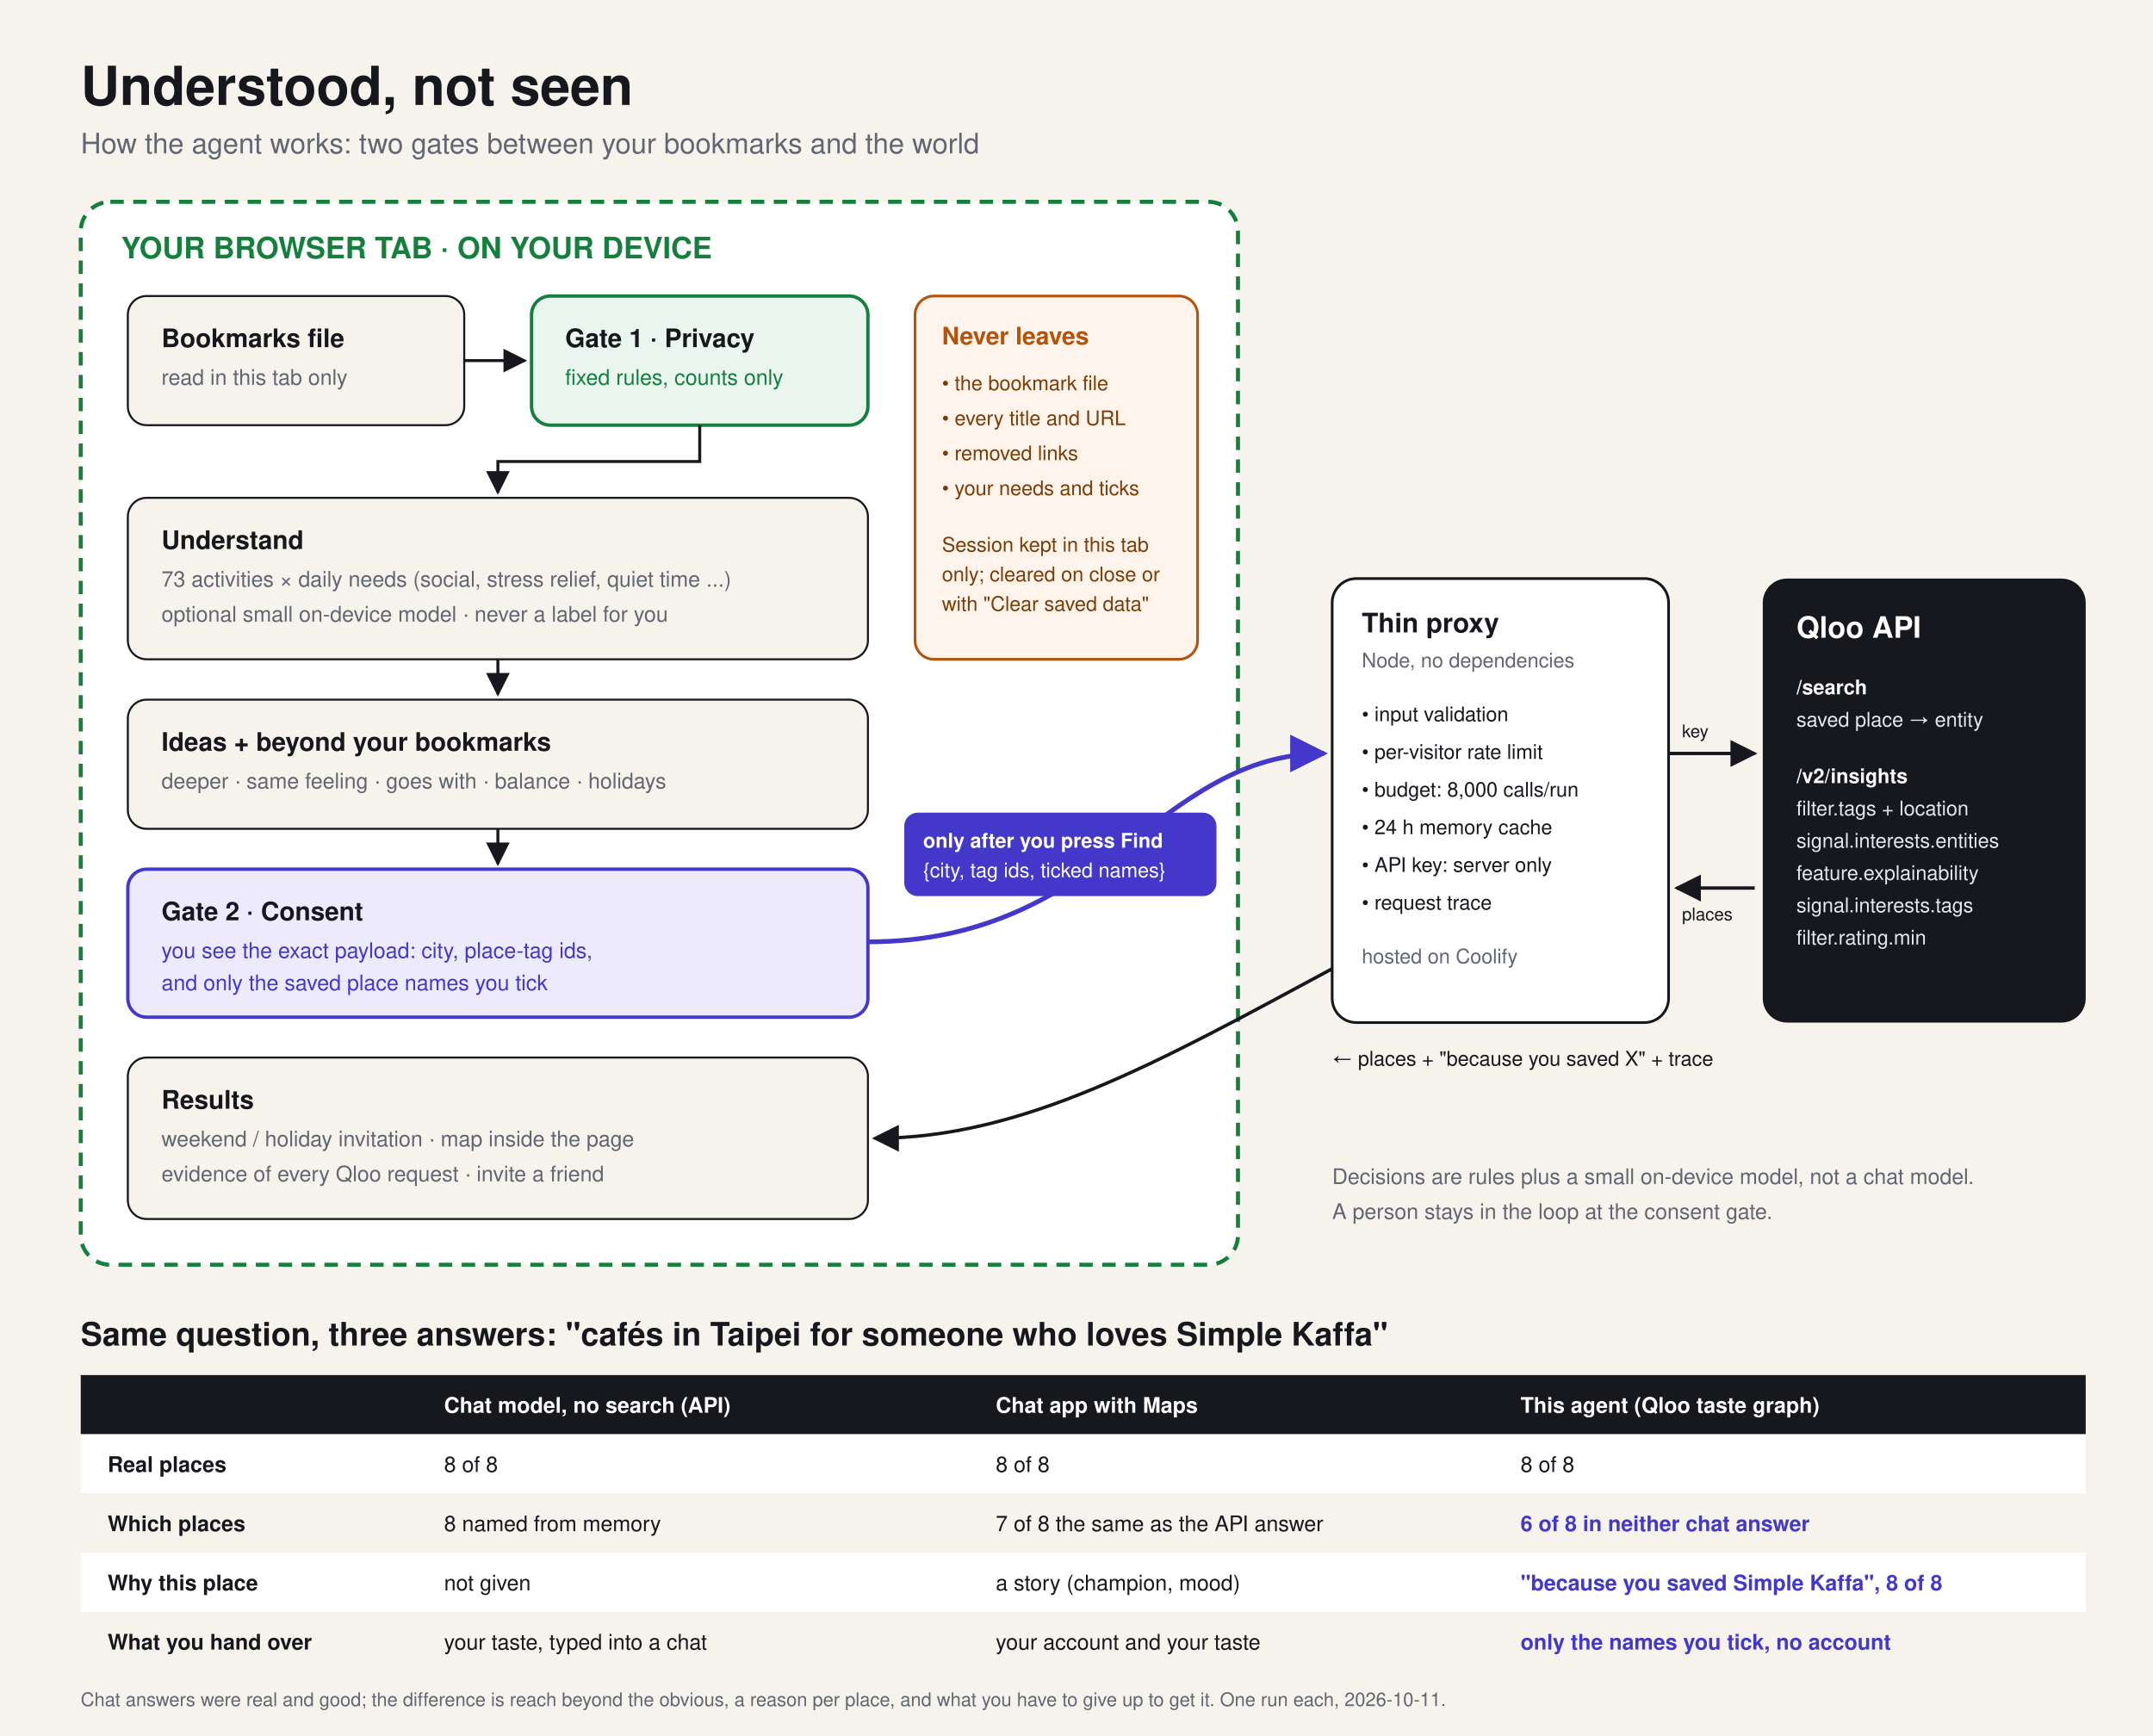
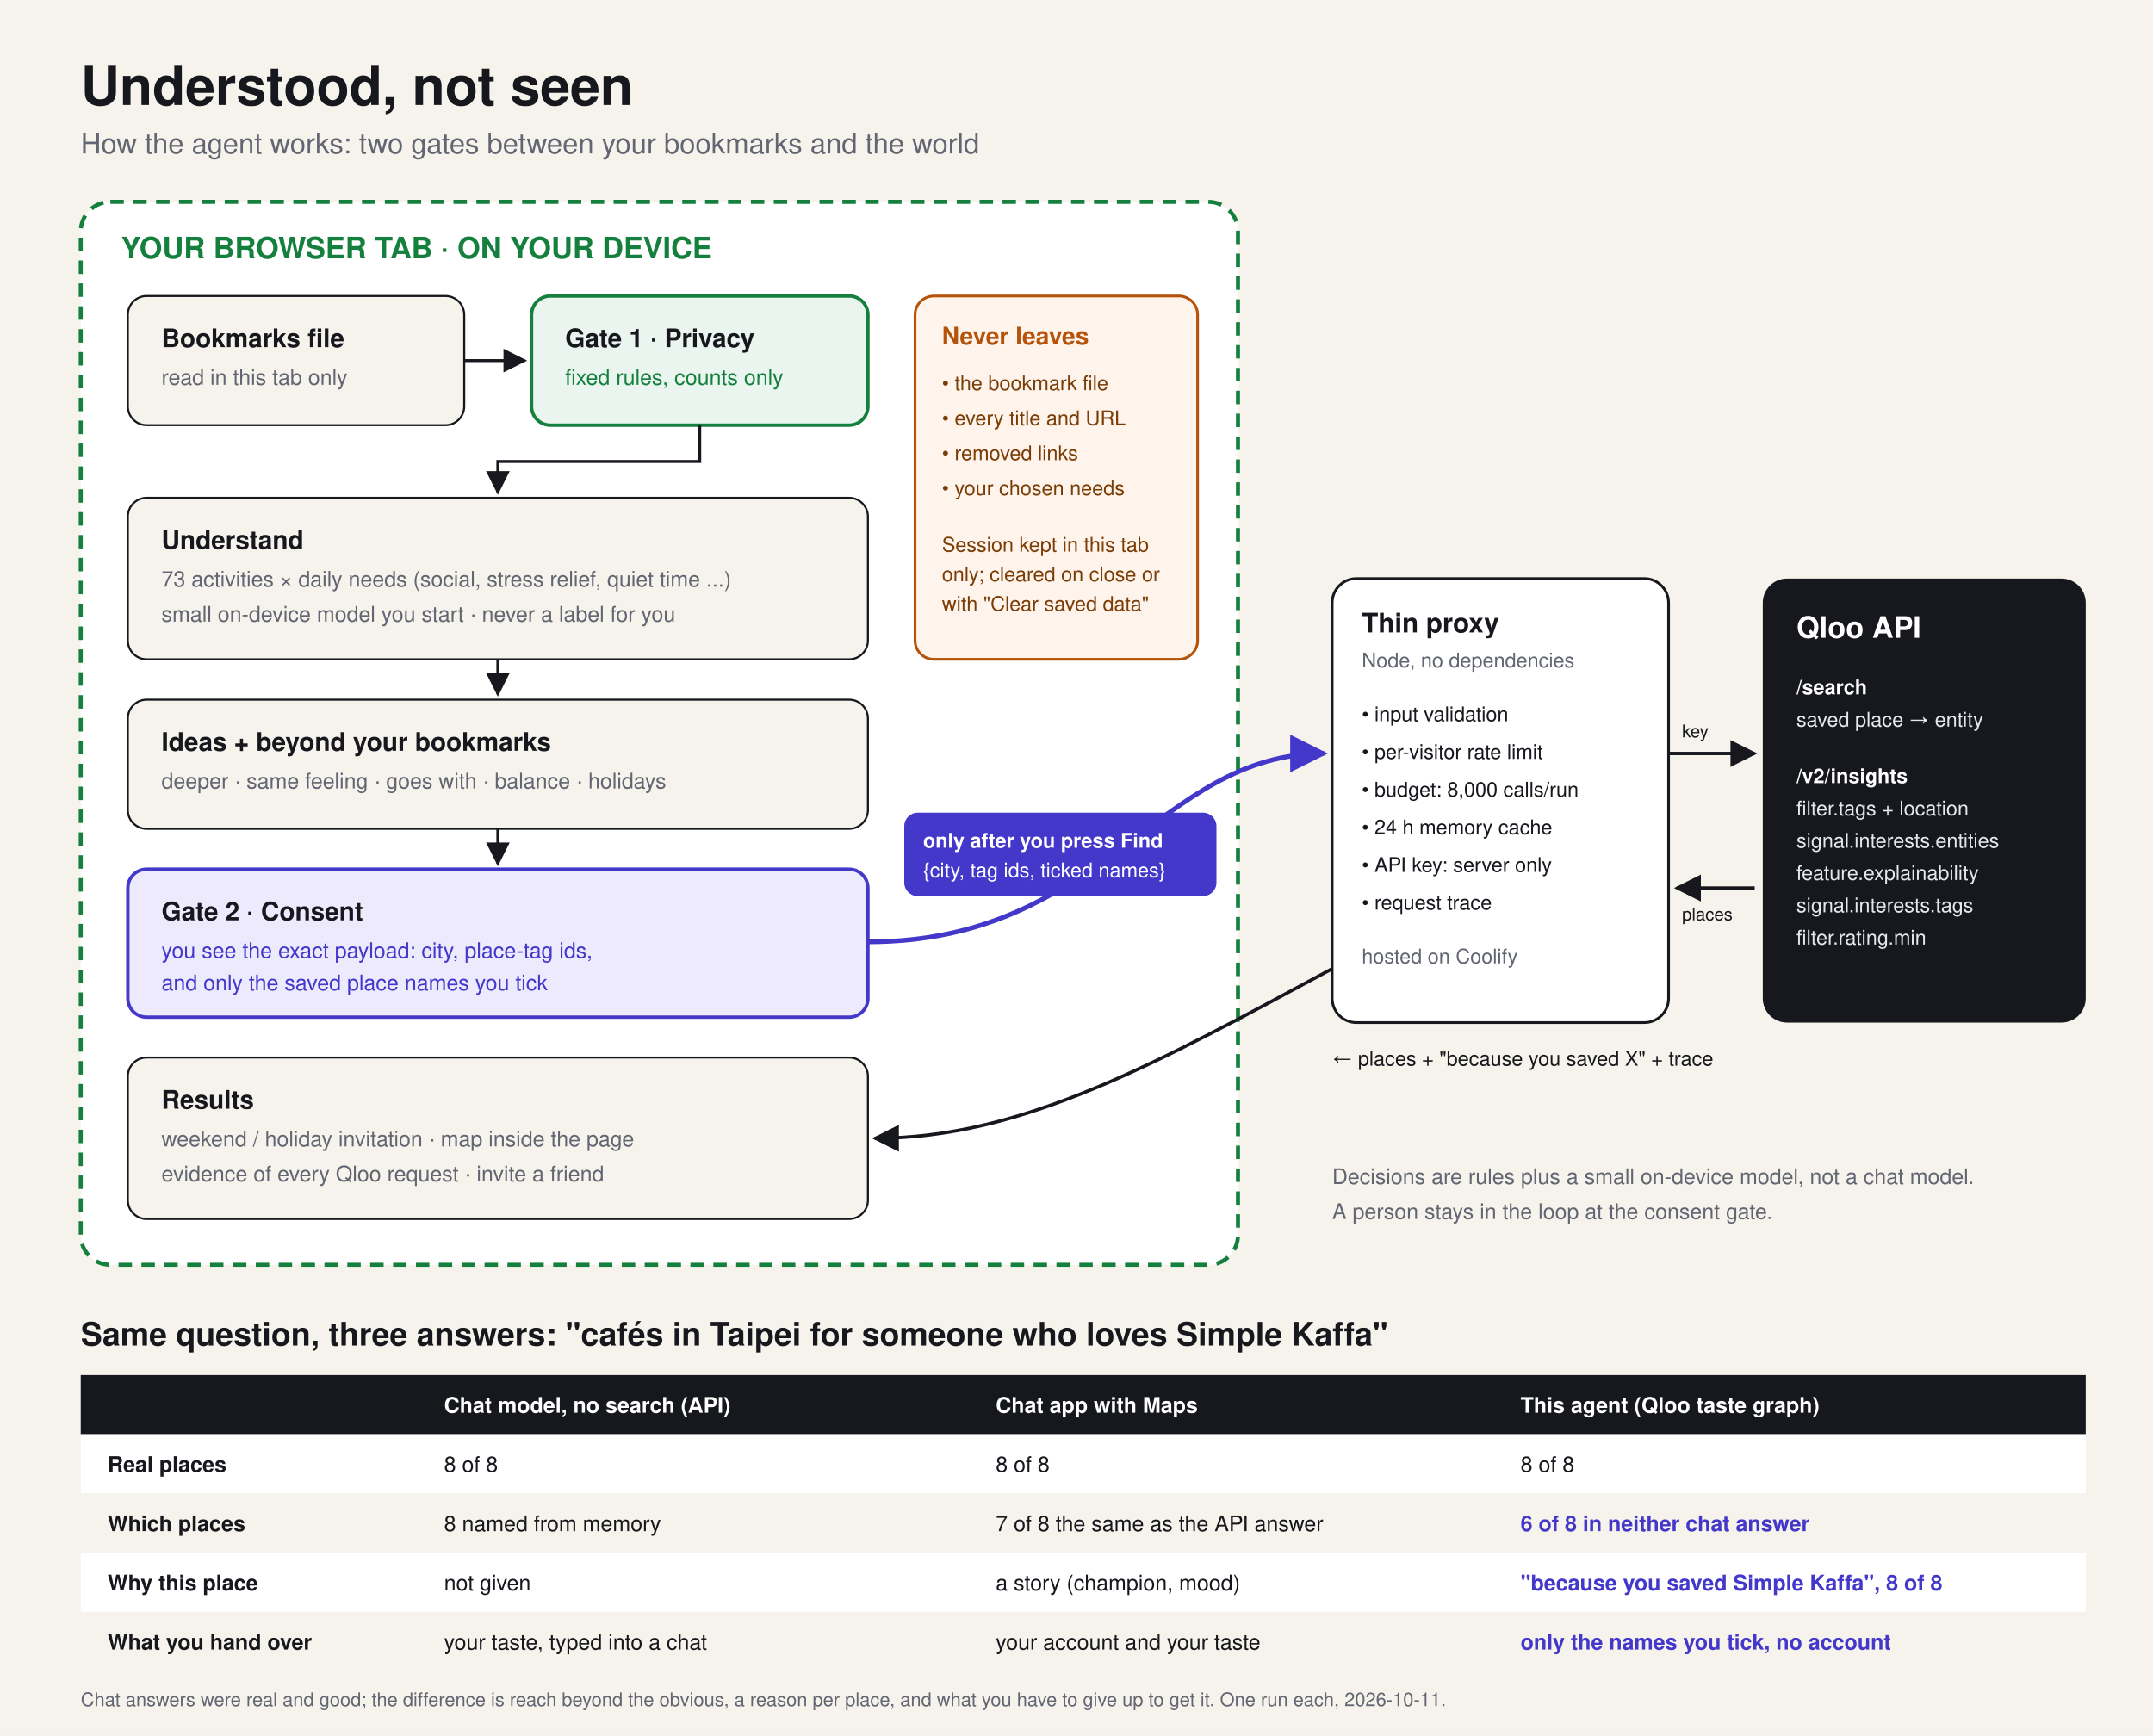
<svg xmlns="http://www.w3.org/2000/svg" viewBox="0 0 1600 1290" width="1600" height="1290" font-family="Helvetica, Arial, sans-serif">
  <defs>
    <marker id="arrow" viewBox="0 0 10 10" refX="9" refY="5" markerWidth="8" markerHeight="8" orient="auto-start-reverse">
      <path d="M0 0 L10 5 L0 10 z" fill="#16181d" />
    </marker>
    <marker id="arrowA" viewBox="0 0 10 10" refX="9" refY="5" markerWidth="8" markerHeight="8" orient="auto-start-reverse">
      <path d="M0 0 L10 5 L0 10 z" fill="#4338ca" />
    </marker>
  </defs>
  <rect width="1600" height="1290" fill="#f6f3ec" />
  <text x="60" y="78" font-size="40" font-weight="700" fill="#16181d">Understood, not seen</text>
  <text x="60" y="114" font-size="21" fill="#626672">How the agent works: two gates between your bookmarks and the world</text>
  <rect x="60" y="150" width="860" height="790" rx="22" fill="#ffffff" stroke="#15803d" stroke-width="3" stroke-dasharray="10 7" />
  <text x="90" y="192" font-size="22" font-weight="700" fill="#15803d">YOUR BROWSER TAB · ON YOUR DEVICE</text>
  <g font-size="19" fill="#16181d">
    <rect x="95" y="220" width="250" height="96" rx="14" fill="#f6f3ec" stroke="#16181d" stroke-width="1.5" />
    <text x="120" y="258" font-weight="700">Bookmarks file</text>
    <text x="120" y="286" fill="#626672" font-size="16">read in this tab only</text>
    <rect x="395" y="220" width="250" height="96" rx="14" fill="#e9f5ee" stroke="#15803d" stroke-width="2.5" />
    <text x="420" y="258" font-weight="700">Gate 1 · Privacy</text>
    <text x="420" y="286" fill="#15803d" font-size="16">fixed rules, counts only</text>
    <rect x="95" y="370" width="550" height="120" rx="14" fill="#f6f3ec" stroke="#16181d" stroke-width="1.5" />
    <text x="120" y="408" font-weight="700">Understand</text>
    <text x="120" y="436" fill="#626672" font-size="16">73 activities × daily needs (social, stress relief, quiet time ...)</text>
-     <text x="120" y="462" fill="#626672" font-size="16">optional small on-device model · never a label for you</text>
+     <text x="120" y="462" fill="#626672" font-size="16">small on-device model you start · never a label for you</text>
    <rect x="95" y="520" width="550" height="96" rx="14" fill="#f6f3ec" stroke="#16181d" stroke-width="1.5" />
    <text x="120" y="558" font-weight="700">Ideas + beyond your bookmarks</text>
    <text x="120" y="586" fill="#626672" font-size="16">deeper · same feeling · goes with · balance · holidays</text>
    <rect x="95" y="646" width="550" height="110" rx="14" fill="#eceafc" stroke="#4338ca" stroke-width="2.5" />
    <text x="120" y="684" font-weight="700">Gate 2 · Consent</text>
    <text x="120" y="712" fill="#4338ca" font-size="16">you see the exact payload: city, place-tag ids,</text>
    <text x="120" y="736" fill="#4338ca" font-size="16">and only the saved place names you tick</text>
    <rect x="95" y="786" width="550" height="120" rx="14" fill="#f6f3ec" stroke="#16181d" stroke-width="1.5" />
    <text x="120" y="824" font-weight="700">Results</text>
    <text x="120" y="852" fill="#626672" font-size="16">weekend / holiday invitation · map inside the page</text>
    <text x="120" y="878" fill="#626672" font-size="16">evidence of every Qloo request · invite a friend</text>
  </g>
  <rect x="680" y="220" width="210" height="270" rx="14" fill="#fff4ec" stroke="#b45309" stroke-width="2" />
  <text x="700" y="256" font-size="18" font-weight="700" fill="#b45309">Never leaves</text>
  <g font-size="15" fill="#7a3d06">
    <text x="700" y="290">• the bookmark file</text>
    <text x="700" y="316">• every title and URL</text>
    <text x="700" y="342">• removed links</text>
-     <text x="700" y="368">• your needs and ticks</text>
+     <text x="700" y="368">• your chosen needs</text>
    <text x="700" y="410">Session kept in this tab</text>
    <text x="700" y="432">only; cleared on close or</text>
    <text x="700" y="454">with "Clear saved data"</text>
  </g>
  <g stroke="#16181d" stroke-width="2.2" fill="none">
    <line x1="345" y1="268" x2="390" y2="268" marker-end="url(#arrow)" />
    <path d="M520 316 L520 343 L370 343 L370 366" marker-end="url(#arrow)" />
    <line x1="370" y1="490" x2="370" y2="516" marker-end="url(#arrow)" />
    <line x1="370" y1="616" x2="370" y2="642" marker-end="url(#arrow)" />
  </g>
  <rect x="990" y="430" width="250" height="330" rx="18" fill="#ffffff" stroke="#16181d" stroke-width="2" />
  <text x="1012" y="470" font-size="20" font-weight="700" fill="#16181d">Thin proxy</text>
  <text x="1012" y="496" font-size="15" fill="#626672">Node, no dependencies</text>
  <g font-size="15" fill="#16181d">
    <text x="1012" y="536">• input validation</text>
    <text x="1012" y="564">• per-visitor rate limit</text>
    <text x="1012" y="592">• budget: 8,000 calls/run</text>
    <text x="1012" y="620">• 24 h memory cache</text>
    <text x="1012" y="648">• API key: server only</text>
    <text x="1012" y="676">• request trace</text>
    <text x="1012" y="716" fill="#626672">hosted on Coolify</text>
  </g>
  <rect x="1310" y="430" width="240" height="330" rx="18" fill="#16181d" />
  <text x="1335" y="474" font-size="22" font-weight="700" fill="#ffffff">Qloo API</text>
  <g font-size="15" fill="#e6e6ef">
    <text x="1335" y="516" font-weight="700" fill="#ffffff">/search</text>
    <text x="1335" y="540">saved place → entity</text>
    <text x="1335" y="582" font-weight="700" fill="#ffffff">/v2/insights</text>
    <text x="1335" y="606">filter.tags + location</text>
    <text x="1335" y="630">signal.interests.entities</text>
    <text x="1335" y="654">feature.explainability</text>
    <text x="1335" y="678">signal.interests.tags</text>
    <text x="1335" y="702">filter.rating.min</text>
  </g>
  <path d="M645 700 C 820 700, 860 560, 984 560" stroke="#4338ca" stroke-width="3.5" fill="none" marker-end="url(#arrowA)" />
  <rect x="672" y="604" width="232" height="62" rx="10" fill="#4338ca" />
  <text x="686" y="630" font-size="15" font-weight="700" fill="#ffffff">only after you press Find</text>
  <text x="686" y="652" font-size="15" fill="#ffffff">{city, tag ids, ticked names}</text>
  <line x1="1240" y1="560" x2="1304" y2="560" stroke="#16181d" stroke-width="2.5" marker-end="url(#arrow)" />
  <line x1="1304" y1="660" x2="1246" y2="660" stroke="#16181d" stroke-width="2.5" marker-end="url(#arrow)" />
  <text x="1250" y="548" font-size="13" fill="#16181d">key</text>
  <text x="1250" y="684" font-size="13" fill="#16181d">places</text>
  <path d="M990 720 C 860 790, 760 846, 650 846" stroke="#16181d" stroke-width="2.5" fill="none" marker-end="url(#arrow)" />
  <text x="990" y="792" font-size="15" fill="#16181d">← places + "because you saved X" + trace</text>
  <text x="990" y="880" font-size="16" fill="#626672">Decisions are rules plus a small on-device model, not a chat model.</text>
  <text x="990" y="906" font-size="16" fill="#626672">A person stays in the loop at the consent gate.</text>
  <text x="60" y="1000" font-size="24" font-weight="700" fill="#16181d">Same question, three answers: "cafés in Taipei for someone who loves Simple Kaffa"</text>
  <g font-size="16" fill="#16181d">
    <rect x="60" y="1022" width="1490" height="44" fill="#16181d" />
    <text x="80" y="1050" font-weight="700" fill="#ffffff"> </text>
    <text x="330" y="1050" font-weight="700" fill="#ffffff">Chat model, no search (API)</text>
    <text x="740" y="1050" font-weight="700" fill="#ffffff">Chat app with Maps</text>
    <text x="1130" y="1050" font-weight="700" fill="#ffffff">This agent (Qloo taste graph)</text>
    <rect x="60" y="1066" width="1490" height="44" fill="#ffffff" />
    <text x="80" y="1094" font-weight="700">Real places</text>
    <text x="330" y="1094">8 of 8</text>
    <text x="740" y="1094">8 of 8</text>
    <text x="1130" y="1094">8 of 8</text>
    <rect x="60" y="1110" width="1490" height="44" fill="#f6f3ec" />
    <text x="80" y="1138" font-weight="700">Which places</text>
    <text x="330" y="1138">8 named from memory</text>
    <text x="740" y="1138">7 of 8 the same as the API answer</text>
    <text x="1130" y="1138" fill="#4338ca" font-weight="700">6 of 8 in neither chat answer</text>
    <rect x="60" y="1154" width="1490" height="44" fill="#ffffff" />
    <text x="80" y="1182" font-weight="700">Why this place</text>
    <text x="330" y="1182">not given</text>
    <text x="740" y="1182">a story (champion, mood)</text>
    <text x="1130" y="1182" fill="#4338ca" font-weight="700">"because you saved Simple Kaffa", 8 of 8</text>
    <rect x="60" y="1198" width="1490" height="44" fill="#f6f3ec" />
    <text x="80" y="1226" font-weight="700">What you hand over</text>
    <text x="330" y="1226">your taste, typed into a chat</text>
    <text x="740" y="1226">your account and your taste</text>
    <text x="1130" y="1226" fill="#4338ca" font-weight="700">only the names you tick, no account</text>
  </g>
  <text x="60" y="1268" font-size="14" fill="#626672">Chat answers were real and good; the difference is reach beyond the obvious, a reason per place, and what you have to give up to get it. One run each, 2026-10-11.</text>
</svg>
